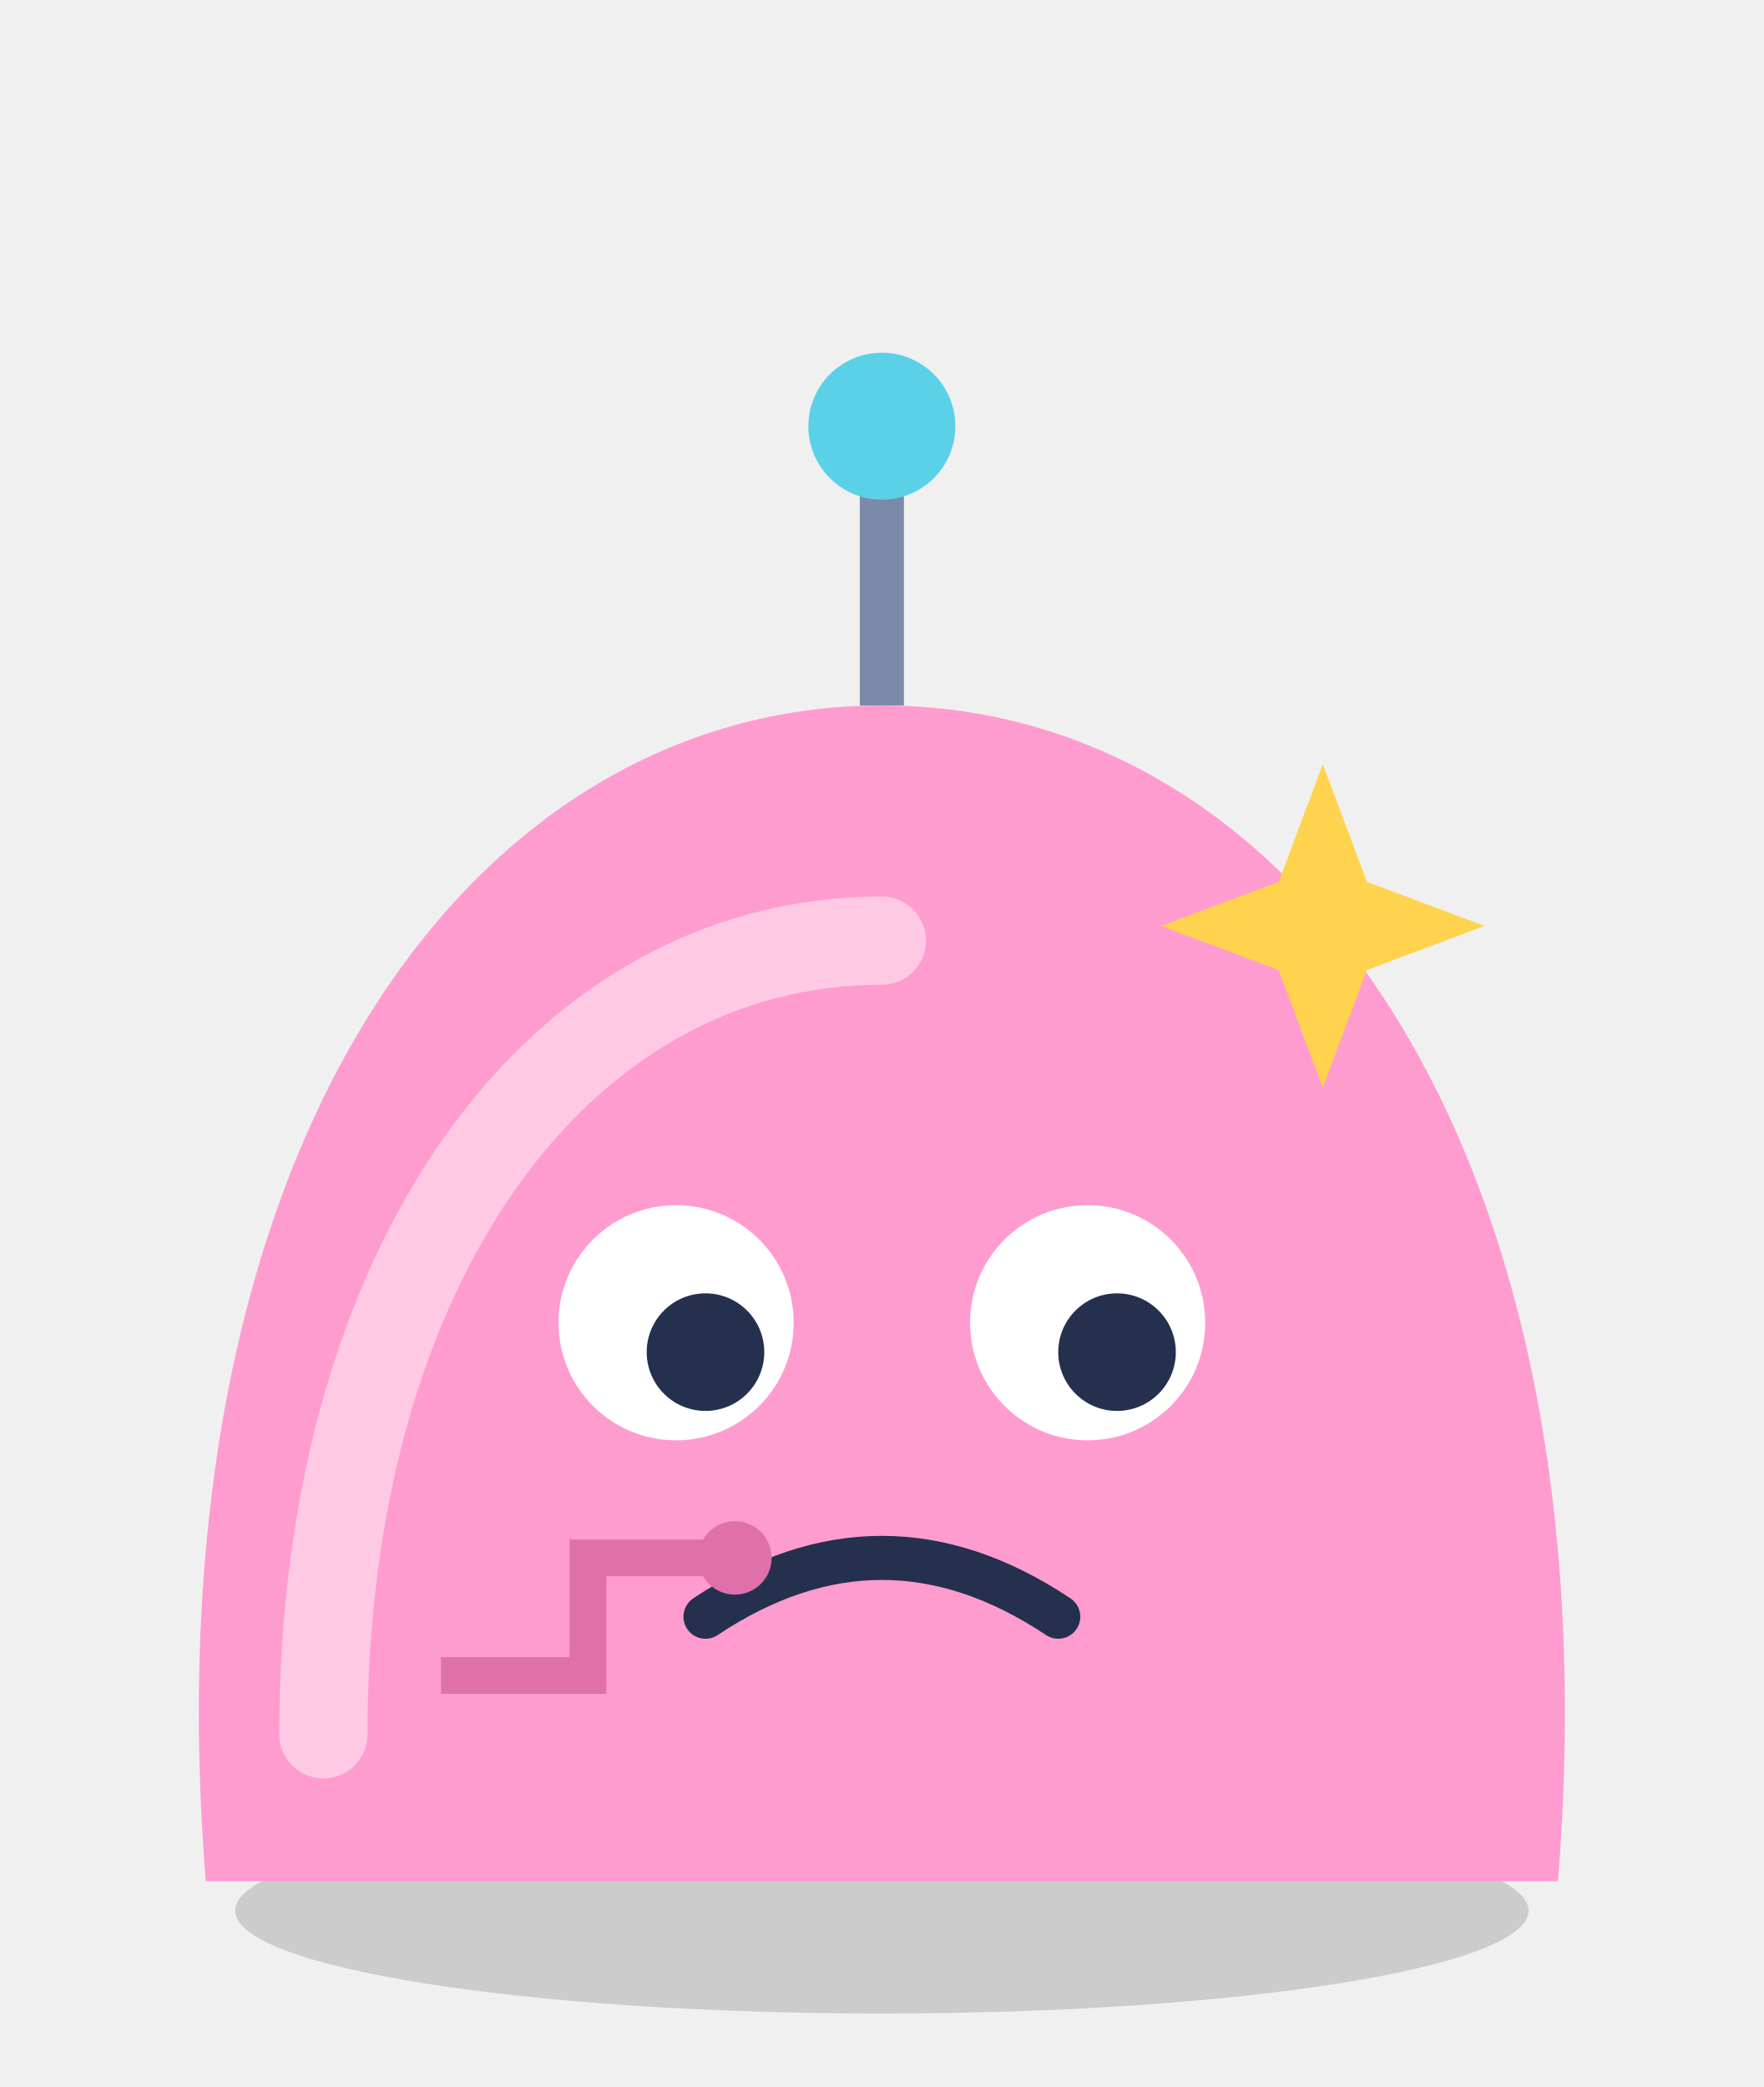
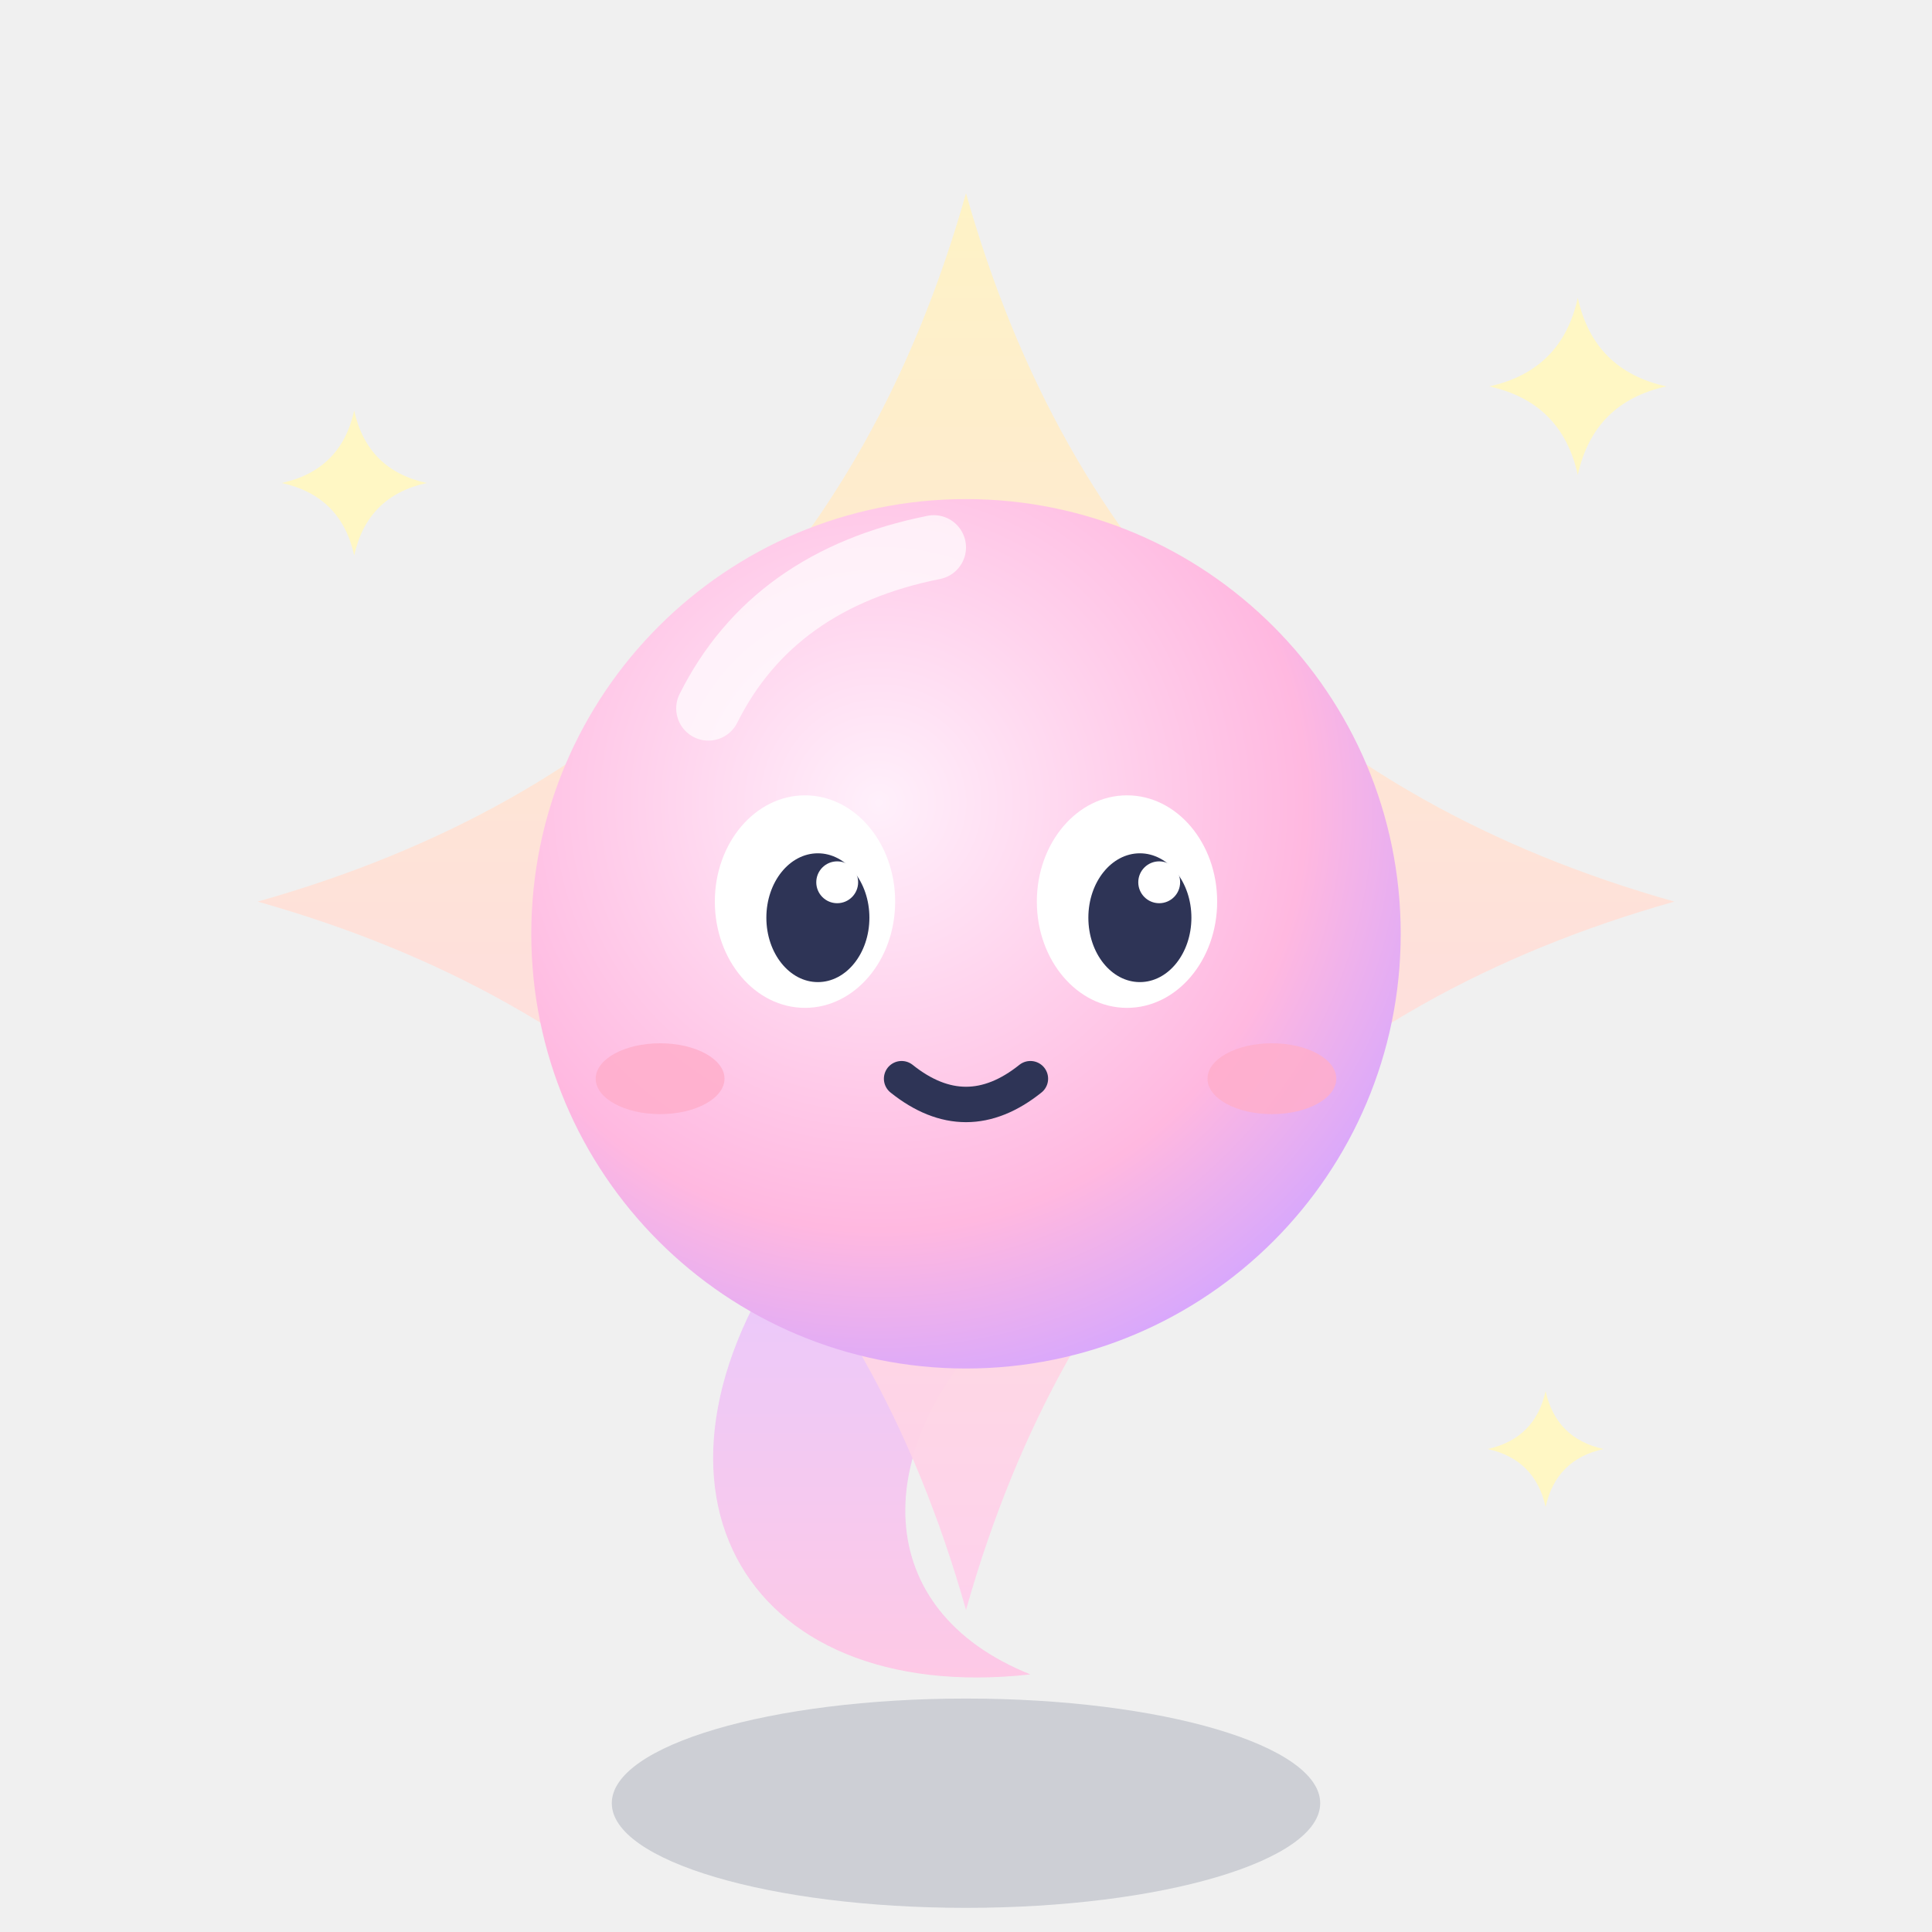
- <svg xmlns="http://www.w3.org/2000/svg" viewBox="0 -18 120 142" width="120" height="142">
-   <ellipse cx="60" cy="112" rx="44" ry="7" fill="#000000" opacity="0.15" />
-   <path d="M14 110 C10 60 32 30 60 30 C88 30 110 60 106 110 Z" fill="#ff9ccf" />
-   <path d="M22 100 C22 68 38 46 60 46" stroke="#ffc9e4" stroke-width="6" fill="none" stroke-linecap="round" />
-   <circle cx="46" cy="72" r="8" fill="#ffffff" />
-   <circle cx="74" cy="72" r="8" fill="#ffffff" />
-   <circle cx="48" cy="74" r="4" fill="#24304d" />
-   <circle cx="76" cy="74" r="4" fill="#24304d" />
-   <path d="M48 92 Q60 84 72 92" stroke="#24304d" stroke-width="3" fill="none" stroke-linecap="round" />
-   <line x1="60" y1="30" x2="60" y2="14" stroke="#7b8aa8" stroke-width="3" />
-   <circle cx="60" cy="11" r="5" fill="#5bd1e8" />
-   <path d="M90 34 L93 42 L101 45 L93 48 L90 56 L87 48 L79 45 L87 42 Z" fill="#ffd34d" />
-   <path d="M30 96 L40 96 L40 88 L50 88" stroke="#e070aa" stroke-width="2.5" fill="none" />
-   <circle cx="50" cy="88" r="2.5" fill="#e070aa" />
+ <svg xmlns="http://www.w3.org/2000/svg" viewBox="0 0 120 120" width="120" height="120">
+   <defs>
+     <linearGradient id="g0" x1="0" y1="0" x2="0" y2="1">
+       <stop offset="0" stop-color="#e6c4ff" />
+       <stop offset="1" stop-color="#ffc4e4" />
+     </linearGradient>
+     <linearGradient id="g1" x1="0" y1="0" x2="0" y2="1">
+       <stop offset="0" stop-color="#fff3c4" />
+       <stop offset="1" stop-color="#ffd0ec" />
+     </linearGradient>
+     <radialGradient id="g2" cx="0.4" cy="0.35" r="0.7">
+       <stop offset="0" stop-color="#fff0fb" />
+       <stop offset="0.7" stop-color="#ffb8e0" />
+       <stop offset="1" stop-color="#d4a6ff" />
+     </radialGradient>
+   </defs>
+   <ellipse cx="60" cy="112" rx="22" ry="6.5" fill="#2a3a5a" opacity="0.18" />
+   <path d="M50 76 C38 92 46 106 64 104 C54 100 54 90 62 82 Z" fill="url(#g0)" opacity="0.9" />
+   <path d="M60 12 Q69.68 46.32 104 56 Q69.68 65.68 60 100 Q50.32 65.68 16 56 Q50.32 46.32 60 12 Z" fill="url(#g1)" opacity="0.95" />
+   <circle cx="60" cy="58" r="27" fill="url(#g2)" />
+   <path d="M44 44 Q48 36 58 34" fill="none" stroke="#fff" stroke-width="4" stroke-linecap="round" stroke-linejoin="round" opacity="0.7" />
+   <ellipse cx="50" cy="56" rx="5.6" ry="6.6" fill="#fff" />
+   <ellipse cx="50.8" cy="57" rx="3.2" ry="4" fill="#2e3456" />
+   <circle cx="52" cy="54.8" r="1.3" fill="#fff" />
+   <ellipse cx="70" cy="56" rx="5.6" ry="6.6" fill="#fff" />
+   <ellipse cx="70.8" cy="57" rx="3.2" ry="4" fill="#2e3456" />
+   <circle cx="72" cy="54.8" r="1.3" fill="#fff" />
+   <ellipse cx="41" cy="67" rx="4" ry="2.2" fill="#ffaecb" opacity="0.85" />
+   <ellipse cx="79" cy="67" rx="4" ry="2.2" fill="#ffaecb" opacity="0.85" />
+   <path d="M56 67 q4 3.2 8 0" fill="none" stroke="#2e3456" stroke-width="2.2" stroke-linecap="round" stroke-linejoin="round" />
+   <path d="M22 25.5 Q22.81 29.19 26.5 30 Q22.81 30.81 22 34.5 Q21.19 30.81 17.5 30 Q21.19 29.19 22 25.5 Z" fill="#fff7c4" />
+   <path d="M98 18.5 Q98.99 23.01 103.5 24 Q98.99 24.99 98 29.5 Q97.01 24.99 92.5 24 Q97.01 23.01 98 18.5 Z" fill="#fff7c4" />
+   <path d="M96 86.4 Q96.65 89.35 99.6 90 Q96.65 90.65 96 93.6 Q95.35 90.65 92.4 90 Q95.35 89.35 96 86.4 Z" fill="#fff7c4" />
</svg>
